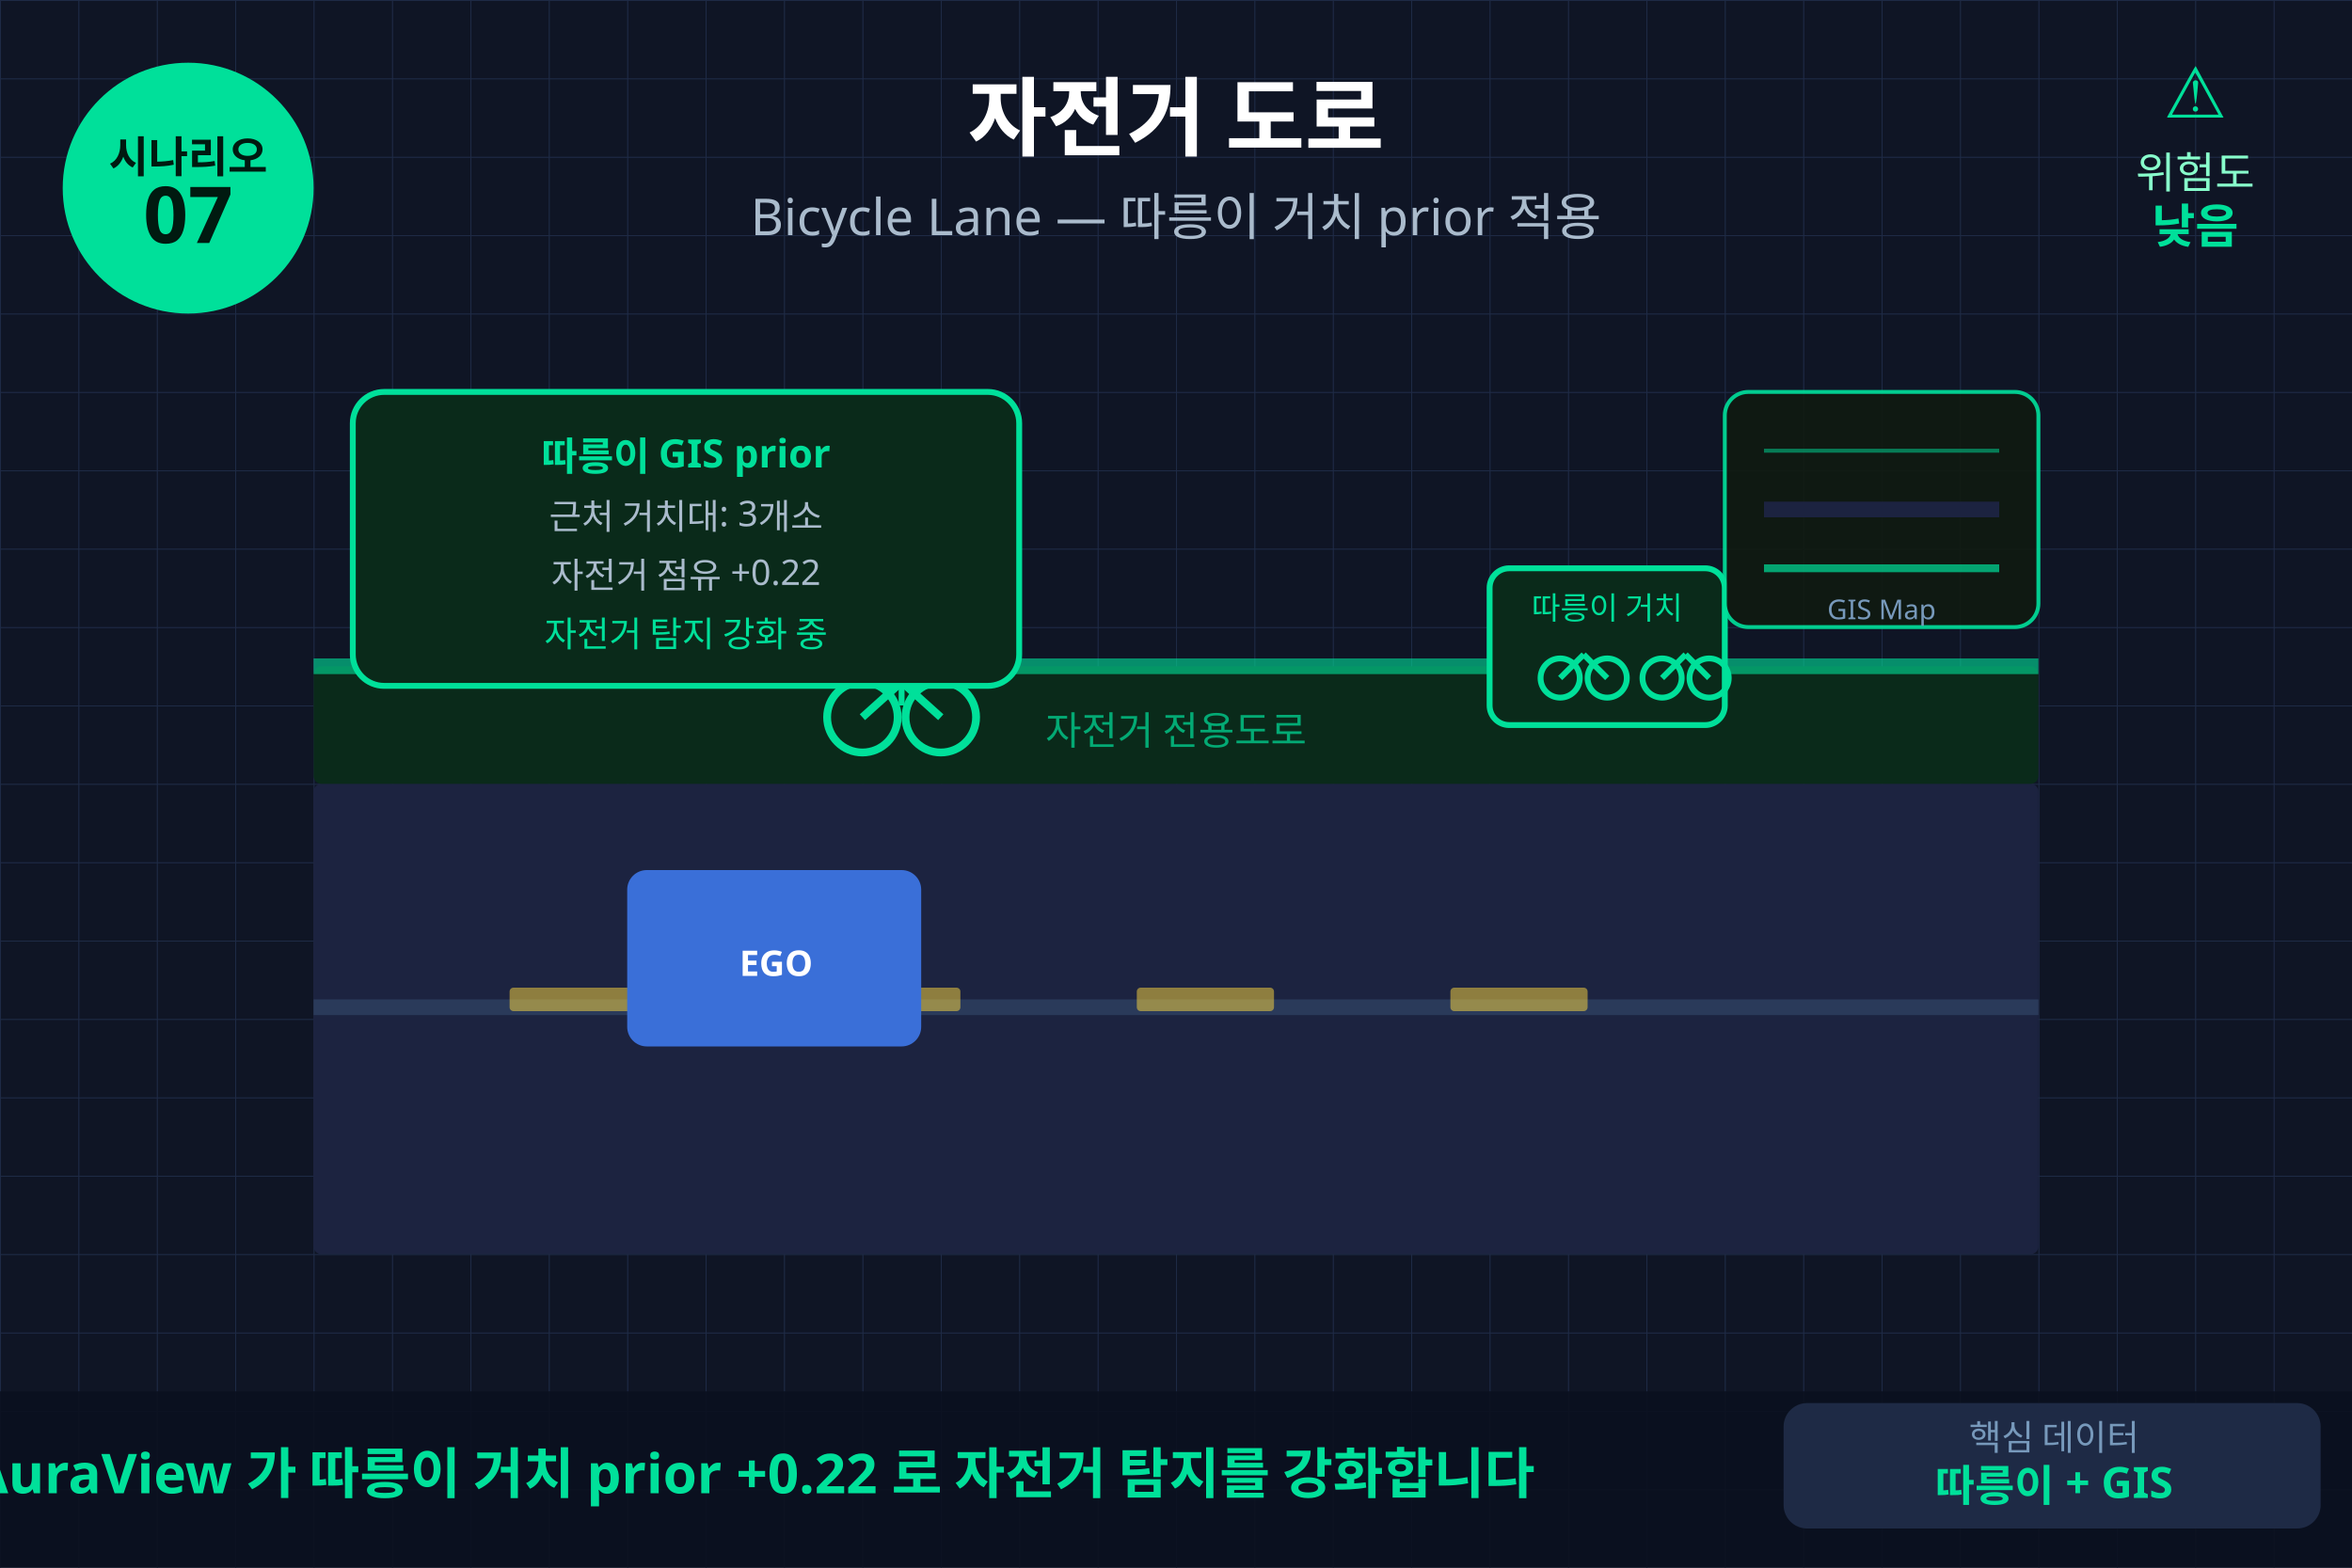
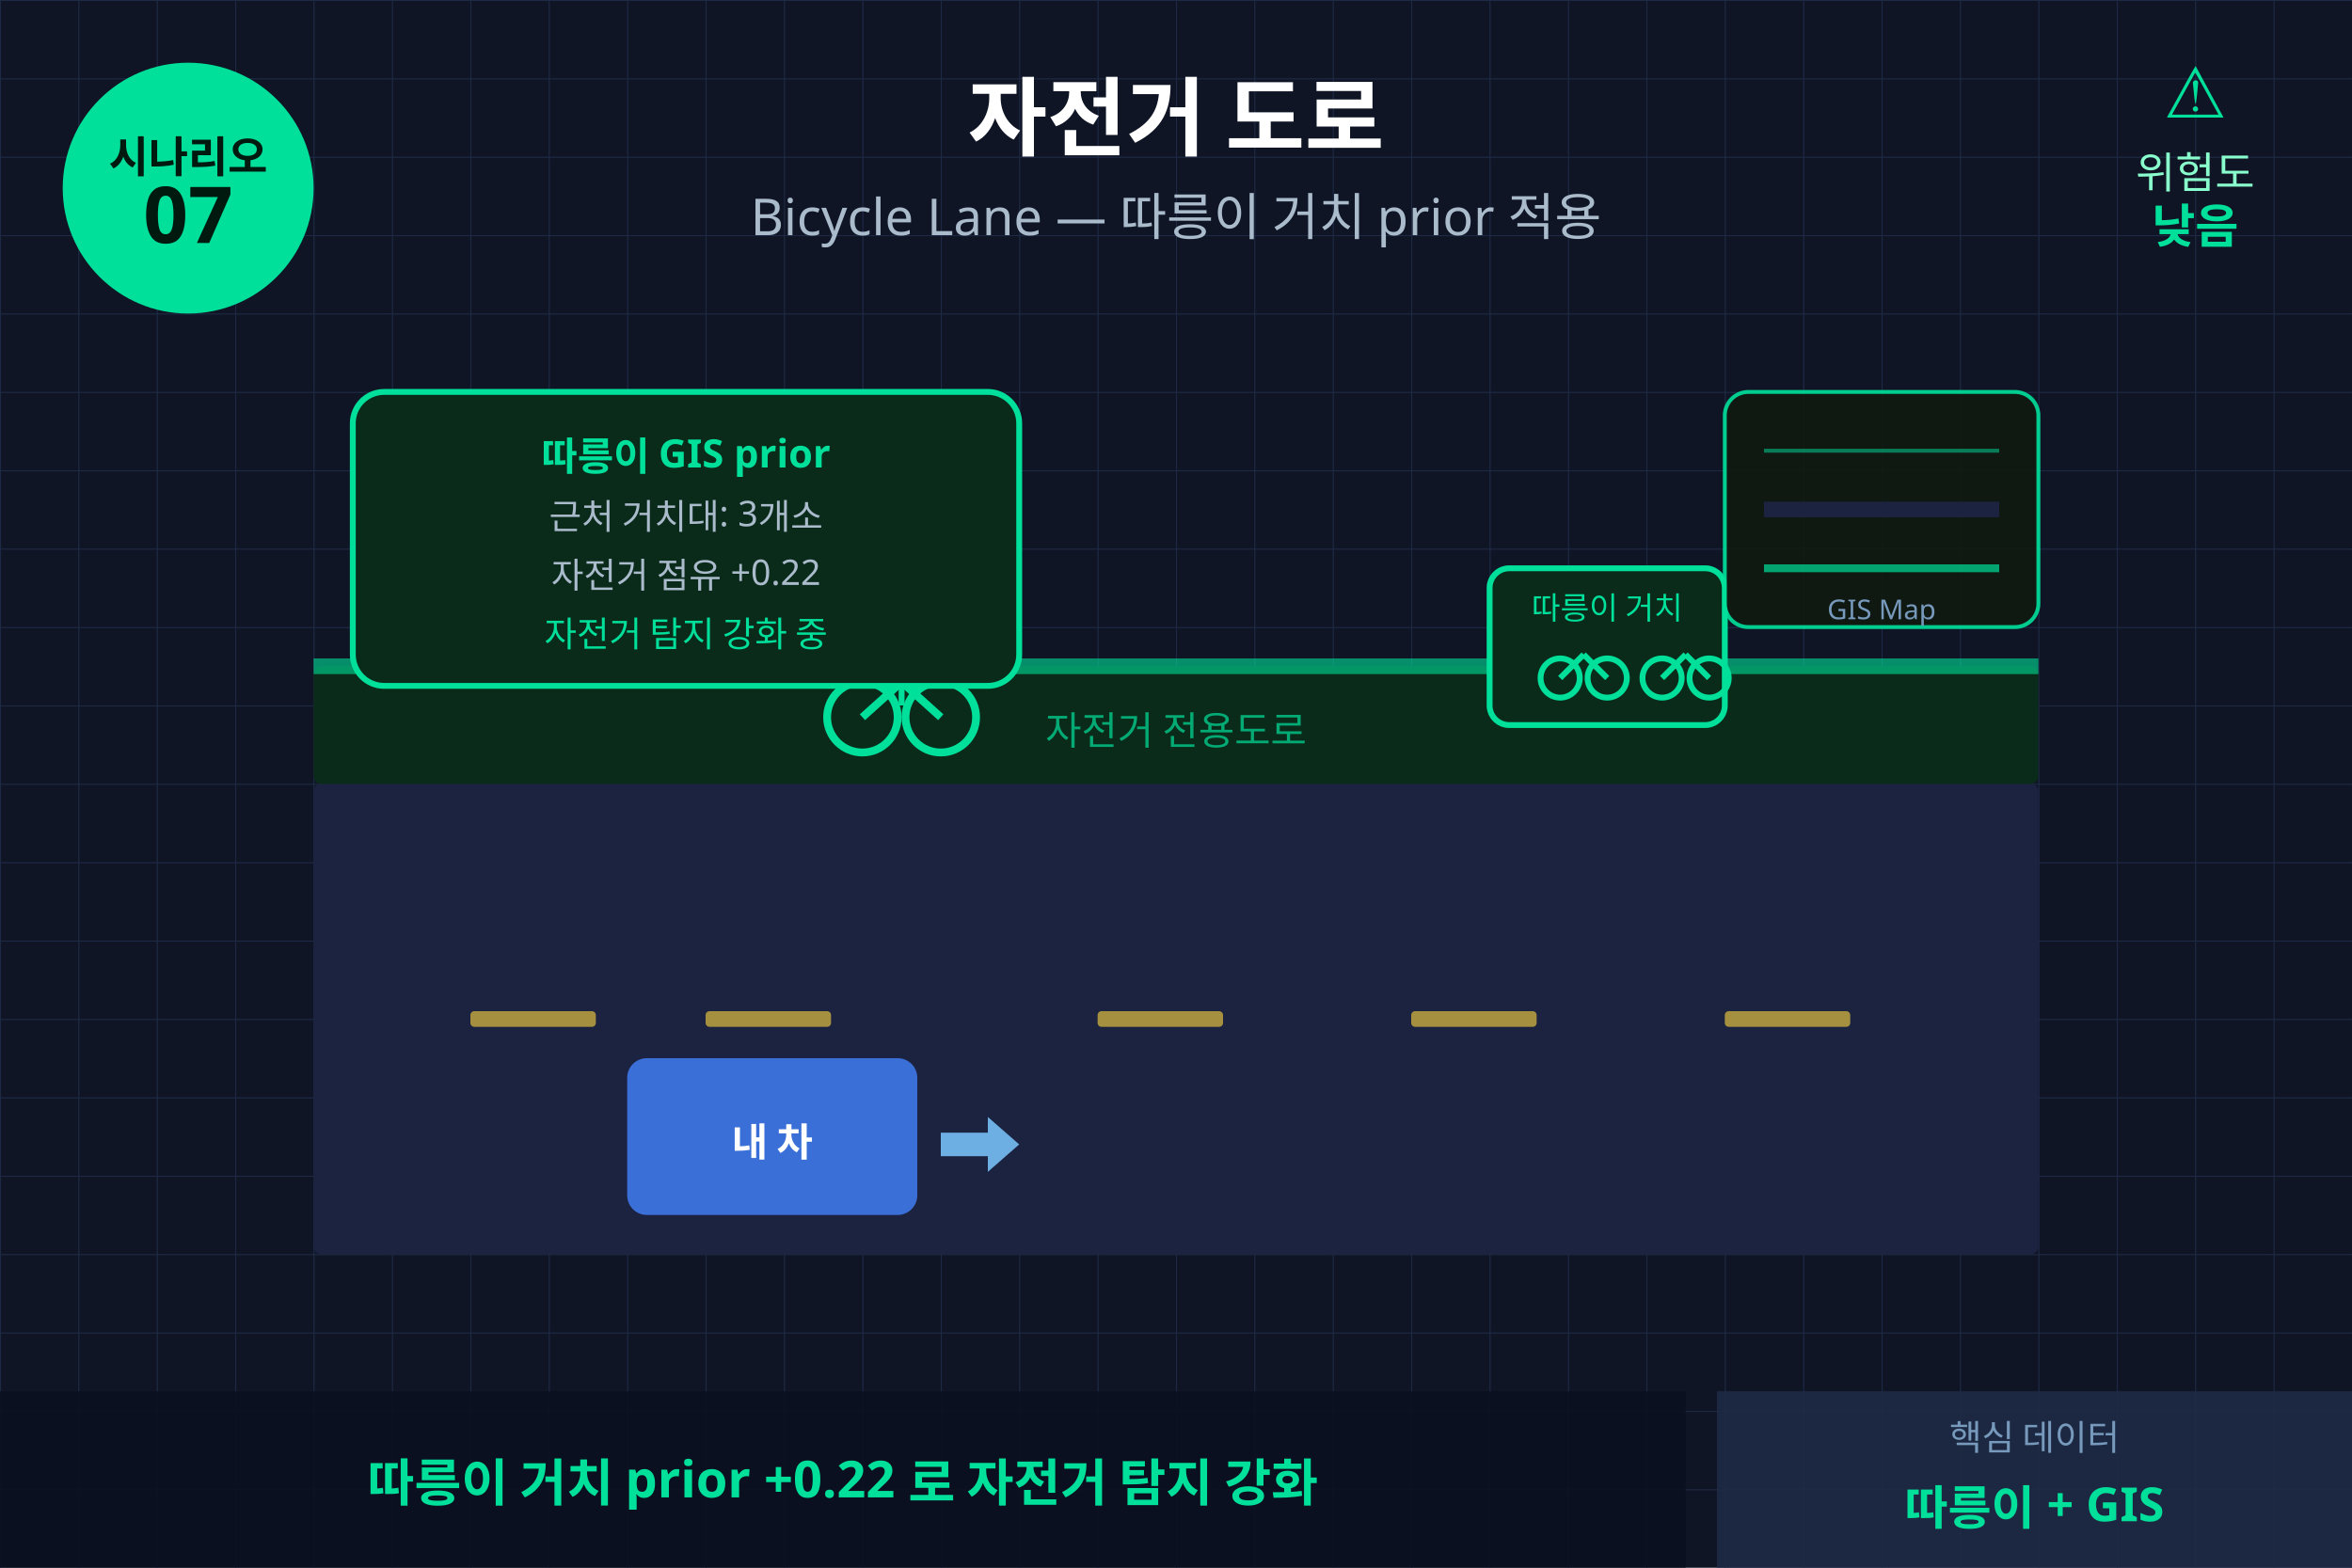
<svg xmlns="http://www.w3.org/2000/svg" viewBox="0 0 600 400" width="600" height="400" font-family="'Malgun Gothic','Apple SD Gothic Neo','Noto Sans KR',sans-serif">
  <rect width="600" height="400" fill="#0F1525" />
  <defs>
    <pattern id="grid7" width="20" height="20" patternUnits="userSpaceOnUse">
      <path d="M20 0 L0 0 0 20" fill="none" stroke="#1E2A45" stroke-width="0.5" />
    </pattern>
  </defs>
  <rect width="600" height="400" fill="url(#grid7)" />
  <circle cx="48" cy="48" r="32" fill="#00E09A" />
  <text x="48" y="44" text-anchor="middle" font-size="11" fill="#001A10" font-weight="700">시나리오</text>
  <text x="48" y="62" text-anchor="middle" font-size="20" fill="#001A10" font-weight="900">07</text>
  <text x="300" y="38" text-anchor="middle" font-size="22" font-weight="800" fill="white">자전거 도로</text>
  <text x="300" y="60" text-anchor="middle" font-size="13" fill="#AABBCC">Bicycle Lane — 따릉이 거치 prior 적용</text>
  <text x="560" y="30" text-anchor="middle" font-size="18" fill="#00E09A">⚠</text>
  <text x="560" y="48" text-anchor="middle" font-size="11" fill="#88FFCC">위험도</text>
  <text x="560" y="62" text-anchor="middle" font-size="12" fill="#00E09A" font-weight="700">낮음</text>
  <rect x="80" y="200" width="440" height="120" rx="2" fill="#1C2340" />
-   <rect x="80" y="255" width="440" height="4" fill="#2A3A5A" />
-   <rect x="130" y="252" width="35" height="6" rx="1" fill="#FFD93D" opacity="0.5" />
-   <rect x="210" y="252" width="35" height="6" rx="1" fill="#FFD93D" opacity="0.5" />
-   <rect x="290" y="252" width="35" height="6" rx="1" fill="#FFD93D" opacity="0.5" />
-   <rect x="370" y="252" width="35" height="6" rx="1" fill="#FFD93D" opacity="0.5" />
+   <rect x="120" y="258" width="32" height="4" rx="1" fill="#FFD93D" opacity="0.6" />
+   <rect x="180" y="258" width="32" height="4" rx="1" fill="#FFD93D" opacity="0.6" />
+   <rect x="280" y="258" width="32" height="4" rx="1" fill="#FFD93D" opacity="0.6" />
+   <rect x="360" y="258" width="32" height="4" rx="1" fill="#FFD93D" opacity="0.6" />
+   <rect x="440" y="258" width="32" height="4" rx="1" fill="#FFD93D" opacity="0.6" />
  <rect x="80" y="170" width="440" height="30" rx="2" fill="#0A2A1A" />
  <rect x="80" y="168" width="440" height="4" fill="#00E09A" opacity="0.6" />
  <text x="300" y="190" text-anchor="middle" font-size="10" fill="#00E09A" opacity="0.7">자전거 전용도로</text>
  <g>
    <circle cx="220" cy="183" r="9" fill="none" stroke="#00E09A" stroke-width="2" />
    <circle cx="240" cy="183" r="9" fill="none" stroke="#00E09A" stroke-width="2" />
    <line x1="220" y1="183" x2="230" y2="174" stroke="#00E09A" stroke-width="2" />
    <line x1="230" y1="174" x2="240" y2="183" stroke="#00E09A" stroke-width="2" />
    <line x1="230" y1="174" x2="230" y2="180" stroke="#00E09A" stroke-width="1.5" />
    <circle cx="230" cy="168" r="5" fill="#00CC88" />
    <animate attributeName="opacity" values="0.7;1;0.7" dur="1.8s" repeatCount="indefinite" />
  </g>
  <g transform="translate(380, 145)">
    <rect x="0" y="0" width="60" height="40" rx="5" fill="#0A2A1A" stroke="#00E09A" stroke-width="1.5" />
    <text x="30" y="13" text-anchor="middle" font-size="8" fill="#00E09A">따릉이 거치</text>
    <circle cx="18" cy="28" r="5" fill="none" stroke="#00E09A" stroke-width="1.5" />
    <circle cx="30" cy="28" r="5" fill="none" stroke="#00E09A" stroke-width="1.5" />
    <line x1="18" y1="28" x2="24" y2="22" stroke="#00E09A" stroke-width="1.5" />
    <line x1="24" y1="22" x2="30" y2="28" stroke="#00E09A" stroke-width="1.5" />
    <circle cx="44" cy="28" r="5" fill="none" stroke="#00E09A" stroke-width="1.5" />
    <line x1="44" y1="28" x2="50" y2="22" stroke="#00E09A" stroke-width="1.5" />
    <line x1="50" y1="22" x2="56" y2="28" stroke="#00E09A" stroke-width="1.5" />
    <circle cx="56" cy="28" r="5" fill="none" stroke="#00E09A" stroke-width="1.5" />
  </g>
  <rect x="90" y="100" width="170" height="75" rx="8" fill="#0A2A1A" stroke="#00E09A" stroke-width="1.5" />
  <text x="175" y="120" text-anchor="middle" font-size="10" fill="#00E09A" font-weight="700">따릉이 GIS prior</text>
  <text x="175" y="135" text-anchor="middle" font-size="9" fill="#AABBCC">근처 거치대: 3개소</text>
  <text x="175" y="150" text-anchor="middle" font-size="9" fill="#AABBCC">자전거 점유 +0.22</text>
  <text x="175" y="165" text-anchor="middle" font-size="9" fill="#00E09A">자전거 탐지 강화 중</text>
-   <rect x="160" y="222" width="75" height="45" rx="5" fill="#3A6FD8" />
-   <text x="198" y="249" text-anchor="middle" font-size="9" fill="white" font-weight="700">EGO</text>
+   <rect x="160" y="270" width="74" height="40" rx="5" fill="#3A6FD8" />
+   <text x="197" y="295" text-anchor="middle" font-size="10" fill="white" font-weight="800">내 차</text>
+   <polygon points="240,289 252,289 252,285 260,292 252,299 252,295 240,295" fill="#7CC8FF" opacity="0.85" />
  <g transform="translate(440, 100)">
    <rect x="0" y="0" width="80" height="60" rx="6" fill="#0F1A10" stroke="#00E09A" stroke-width="1" opacity="0.9" />
    <line x1="10" y1="15" x2="70" y2="15" stroke="#00E09A" stroke-width="1" opacity="0.5" />
    <line x1="10" y1="30" x2="70" y2="30" stroke="#1C2340" stroke-width="4" />
    <line x1="10" y1="45" x2="70" y2="45" stroke="#00E09A" stroke-width="2" opacity="0.7" />
    <text x="40" y="58" text-anchor="middle" font-size="7" fill="#7799BB">GIS Map</text>
  </g>
  <circle cx="220" cy="183" r="14" fill="none" stroke="#00E09A" stroke-width="1.5" opacity="0">
    <animate attributeName="r" values="14;30;14" dur="2s" repeatCount="indefinite" />
    <animate attributeName="opacity" values="0.7;0;0.7" dur="2s" repeatCount="indefinite" />
    <animateTransform attributeName="transform" type="translate" values="0,0;30,0;60,0" dur="4s" repeatCount="indefinite" />
  </circle>
-   <rect x="0" y="355" width="600" height="45" fill="#0A0F1E" opacity="0.9" />
-   <text x="192" y="381" text-anchor="middle" font-size="14" fill="#00E09A" font-weight="600">AuraView 가 따릉이 거치 prior +0.22 로 자전거 탐지를 강화합니다</text>
-   <rect x="455" y="358" width="137" height="32" rx="6" fill="#1E2A45" />
-   <text x="524" y="370" text-anchor="middle" font-size="9" fill="#7799BB">핵심 데이터</text>
-   <text x="524" y="383" text-anchor="middle" font-size="11" fill="#00E09A" font-weight="700">따릉이 + GIS</text>
+   <rect x="0" y="355" width="430" height="45" fill="#0A0F1E" opacity="0.9" />
+   <text x="215" y="383" text-anchor="middle" font-size="13" fill="#00E09A" font-weight="700">따릉이 거치 prior +0.22 로 자전거 탐지 강화</text>
+   <rect x="438" y="355" width="162" height="45" fill="#1E2A45" opacity="0.9" />
+   <text x="519" y="370" text-anchor="middle" font-size="9" fill="#7799BB">핵심 데이터</text>
+   <text x="519" y="389" text-anchor="middle" font-size="12" fill="#00E09A" font-weight="800">따릉이 + GIS</text>
</svg>
